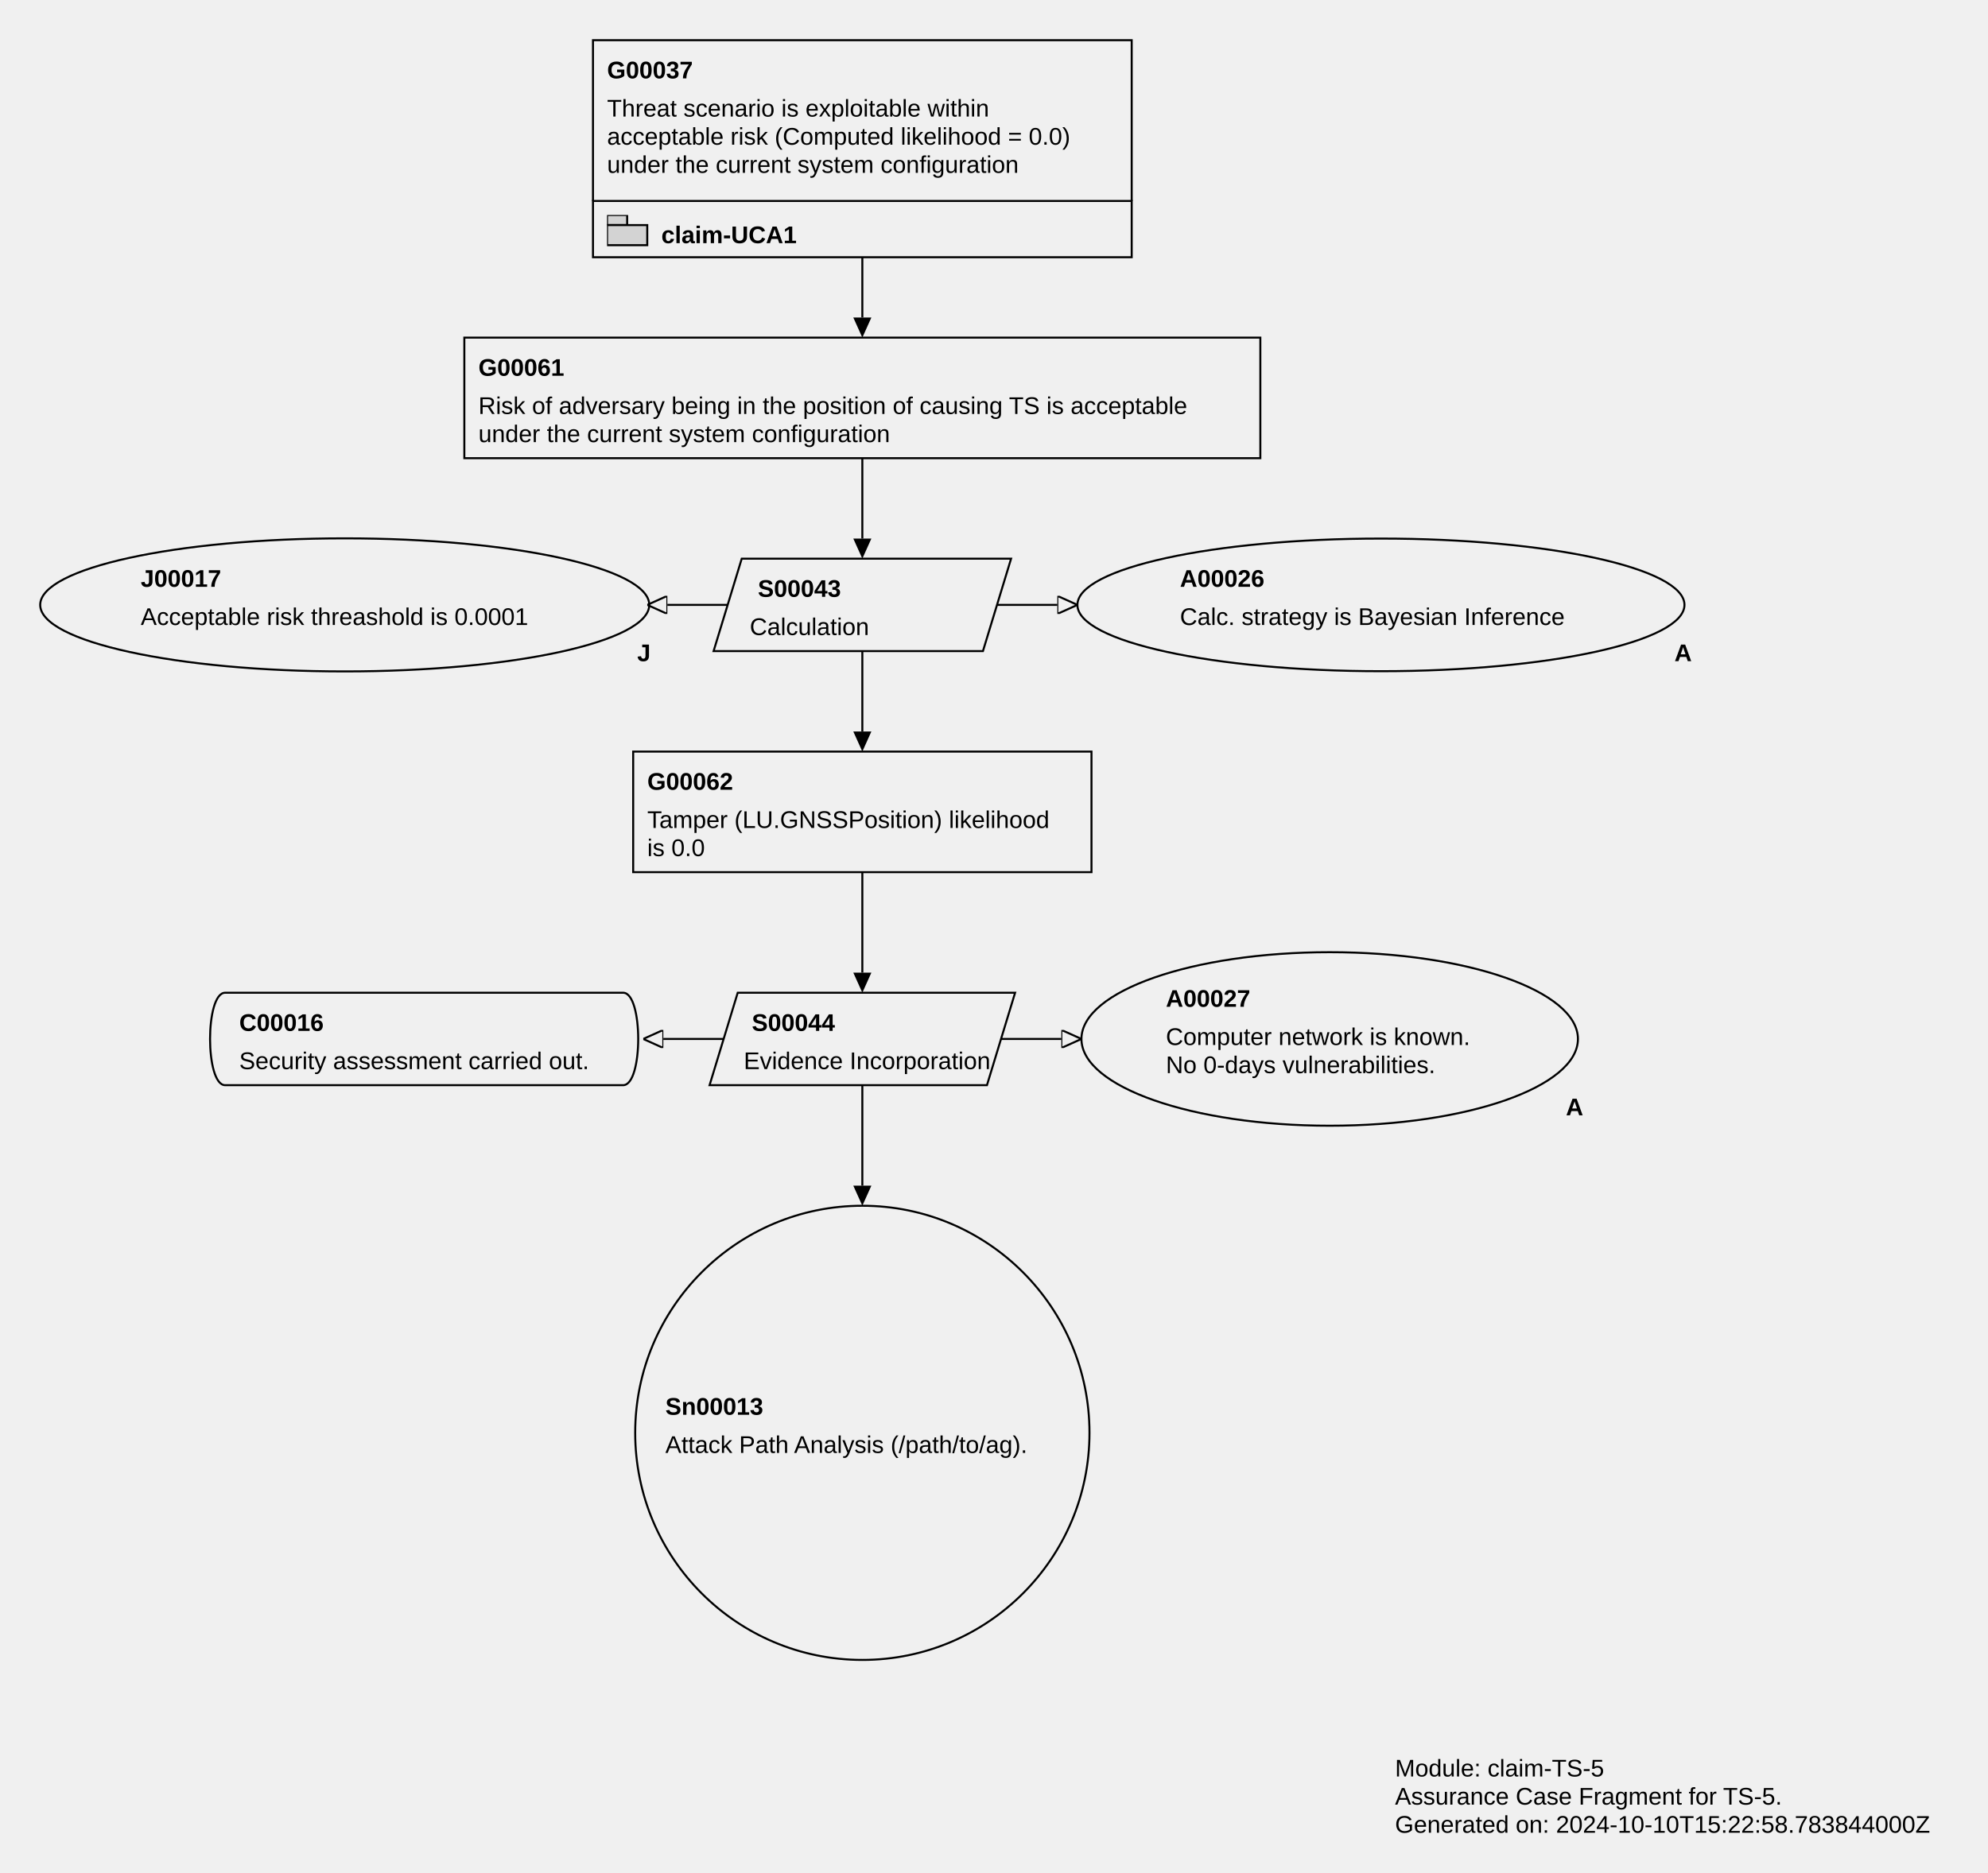
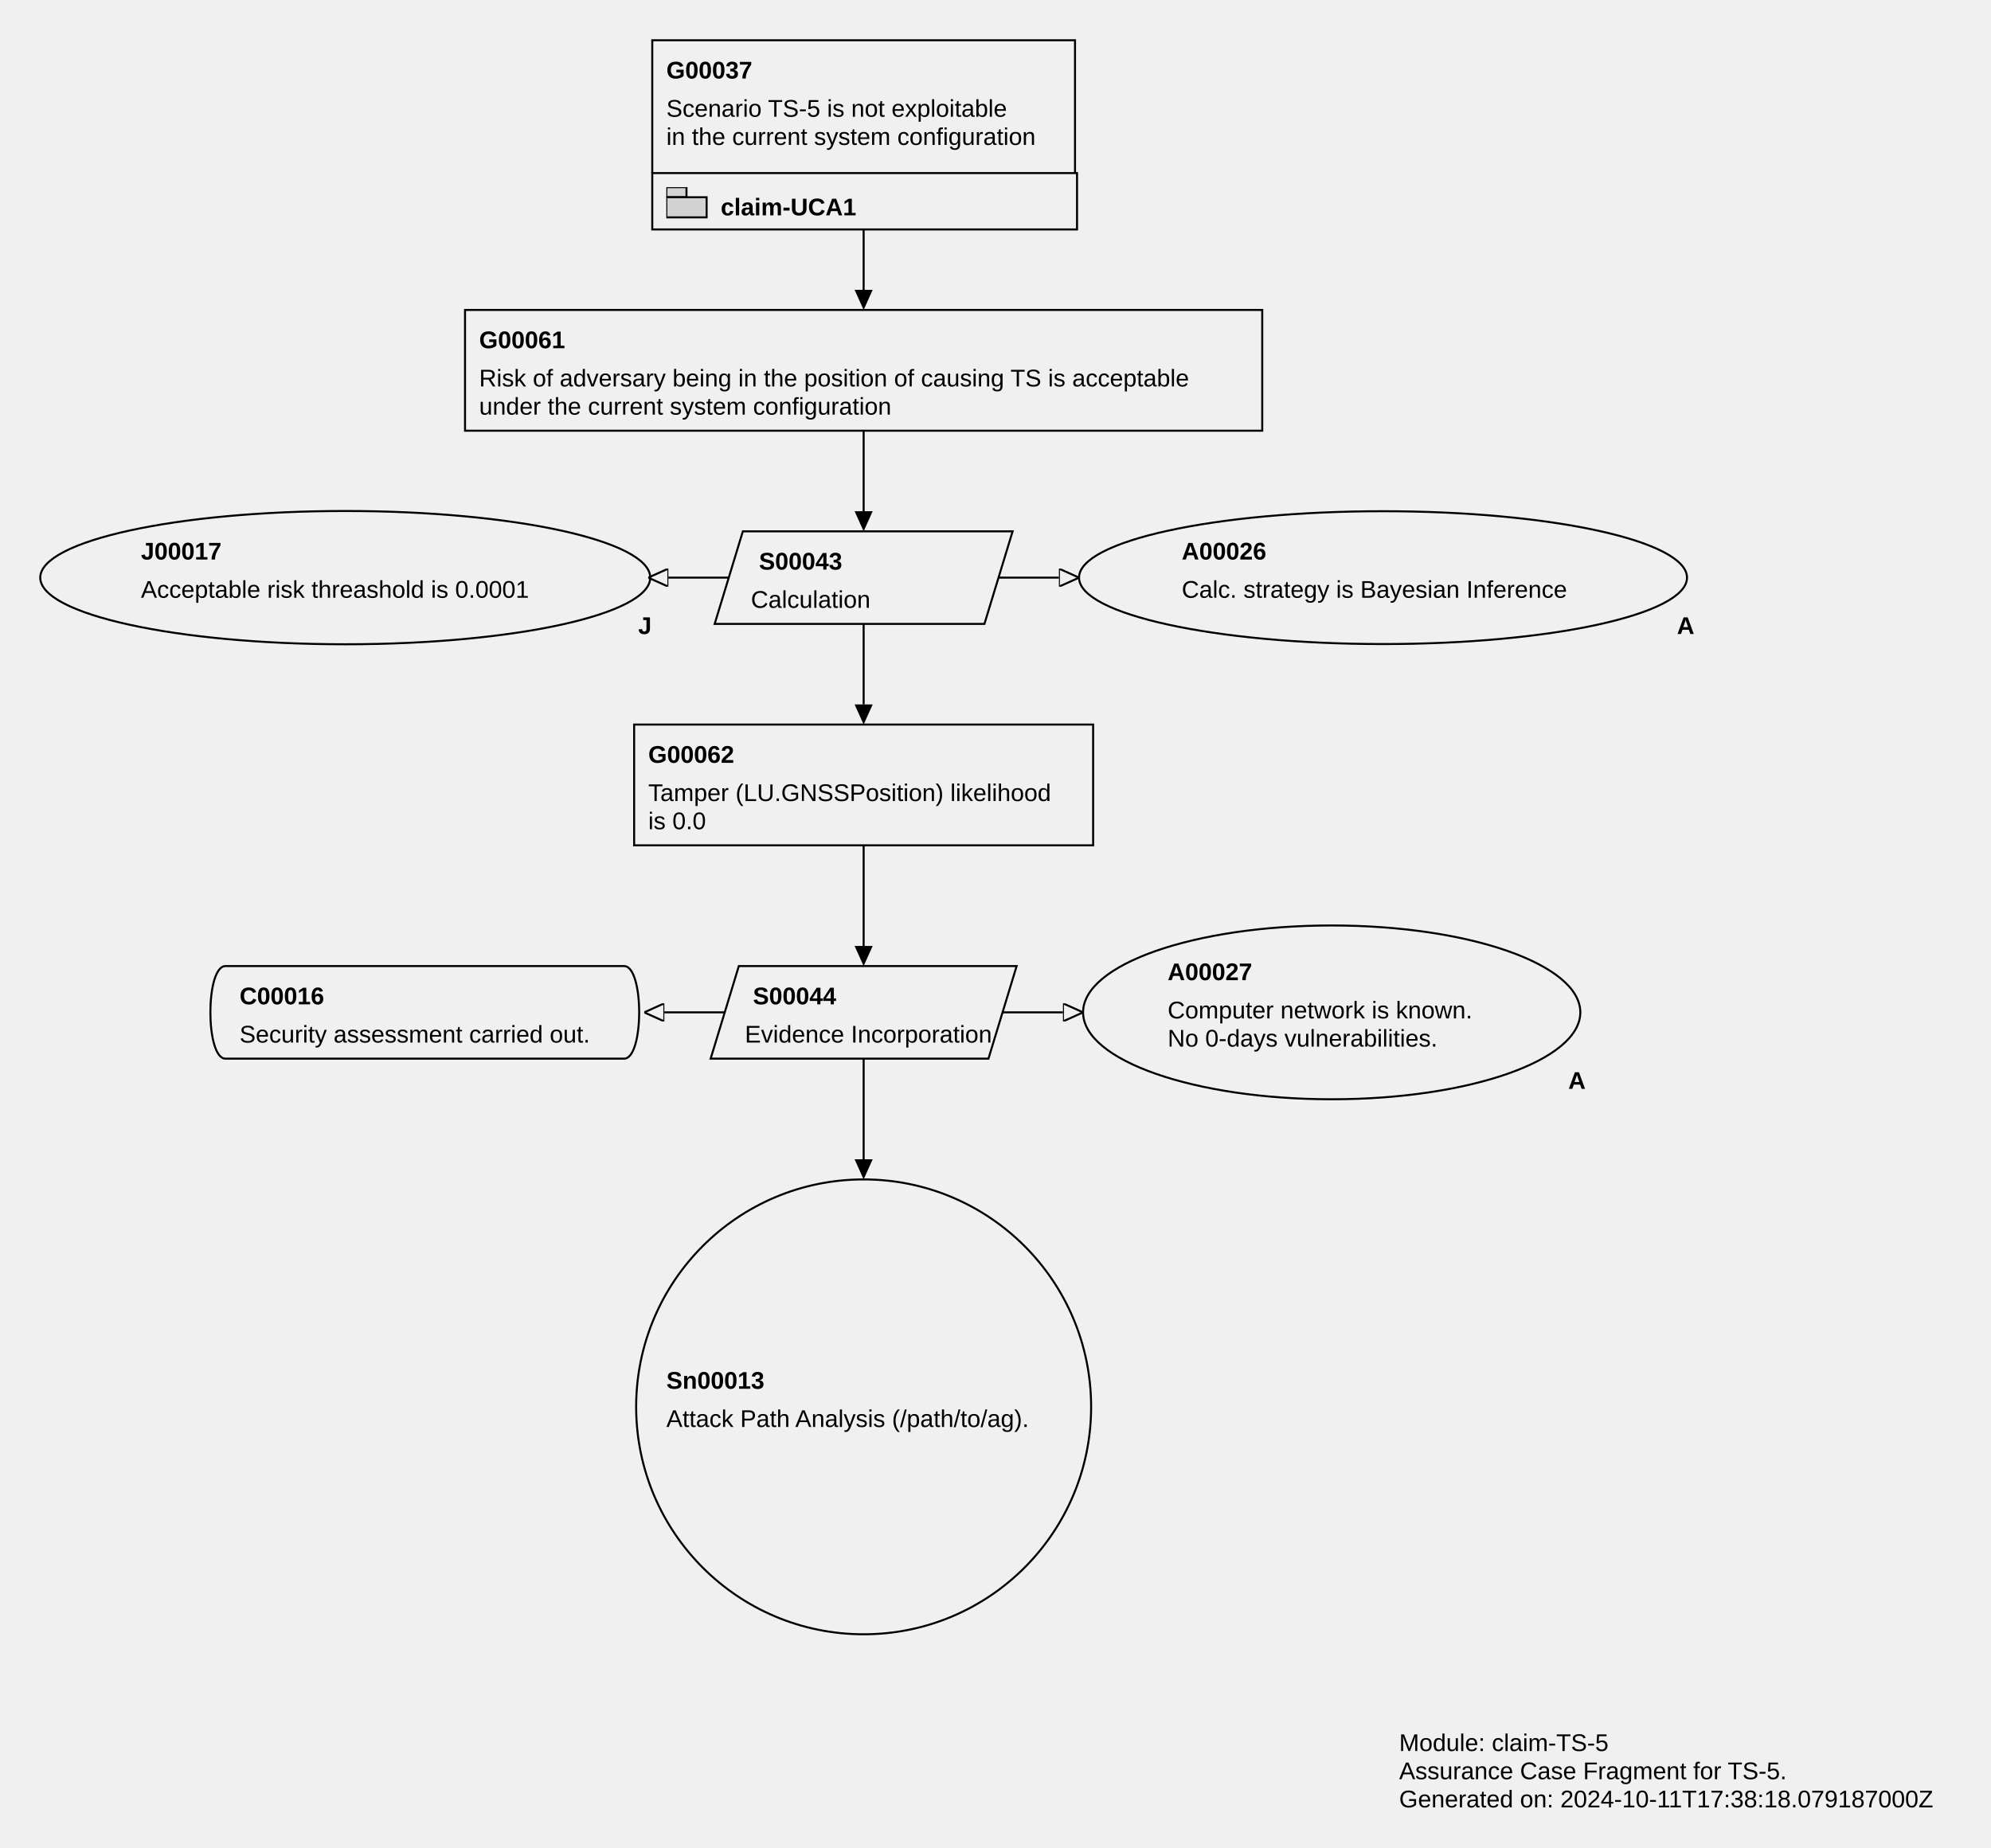
- <svg xmlns="http://www.w3.org/2000/svg" class="gsndiagram" viewBox="0 0 989 932">
+ <svg xmlns="http://www.w3.org/2000/svg" class="gsndiagram" viewBox="0 0 989 918">
  <symbol id="module_icon">
    <rect fill="lightgrey" height="5" stroke="black" stroke-width="1" width="10" x="0" y="0" />
    <rect fill="lightgrey" height="10" stroke="black" stroke-width="1" width="20" x="0" y="5" />
  </symbol>
  <symbol id="acp">
    <rect fill="black" height="10" stroke="black" stroke-width="1" width="10" x="0" y="0" />
  </symbol>
  <marker id="composite_arrow" markerHeight="9" markerUnits="userSpaceOnUse" markerWidth="10" orient="auto-start-reverse" refX="0" refY="4.5">
    <polyline fill-opacity="0" points="0 0, 6 4.5, 0 9" stroke="black" stroke-width="1" />
    <polyline fill-opacity="0" points="4 0, 10 4.5, 4 9" stroke="black" stroke-width="1" />
    <polyline fill-opacity="0" points="0 4.5, 10 4.5" stroke="black" stroke-width="1" />
  </marker>
  <marker id="supportedby_arrow" markerHeight="9" markerUnits="userSpaceOnUse" markerWidth="10" orient="auto-start-reverse" refX="0" refY="4.5">
    <polyline fill="black" points="0 0, 10 4.5, 0 9" />
  </marker>
  <marker id="incontextof_arrow" markerHeight="9" markerUnits="userSpaceOnUse" markerWidth="10" orient="auto-start-reverse" refX="0" refY="4.5">
    <polyline fill-opacity="0" points="0 0, 10 4.5, 0 9, 0 0" stroke="black" stroke-width="1" />
  </marker>
  <style type="text/css">
.notVerified path { fill: red; fill-opacity: 1;}
/* .notVerified text,a { fill: white; } */
</style>
  <a href="claim-UCA1.svg#node_g00037">
    <g class="gsn_module_claim_uca1 gsnelem gsnawaygoal" id="node_g00037">
-       <path class="border" d="M295,100 V20 H563 V100" fill-opacity="0" stroke="black" stroke-width="1" />
-       <text font-family="Arial" font-size="12" font-weight="bold" x="302" y="39">G00037</text>
-       <text font-family="Arial" font-size="12" x="302" y="58">Threat scenario is exploitable within </text>
-       <text font-family="Arial" font-size="12" x="302" y="72"> acceptable risk (Computed likelihood = 0.0) </text>
-       <text font-family="Arial" font-size="12" x="302" y="86"> under the current system configuration</text>
+       <path class="border" d="M324,86 V20 H534 V86" fill-opacity="0" stroke="black" stroke-width="1" />
+       <text font-family="Arial" font-size="12" font-weight="bold" x="331" y="39">G00037</text>
+       <text font-family="Arial" font-size="12" x="331" y="58">Scenario TS-5 is not exploitable </text>
+       <text font-family="Arial" font-size="12" x="331" y="72"> in the current system configuration</text>
      <a href="claim-UCA1.svg#node_g00037">
-         <path class="border" d="M295,100 h268 v28 h-268 z" fill-opacity="0" stroke="black" stroke-width="1" />
-         <text font-family="Arial" font-size="12" font-weight="bold" x="329" y="121">claim-UCA1</text>
+         <path class="border" d="M324,86 h211 v28 h-211 z" fill-opacity="0" stroke="black" stroke-width="1" />
+         <text font-family="Arial" font-size="12" font-weight="bold" x="358" y="107">claim-UCA1</text>
      </a>
-       <use href="#module_icon" x="302" y="107" />
+       <use href="#module_icon" x="331" y="93" />
    </g>
  </a>
  <g class="gsn_module_claim_ts_5 gsnelem gsngoal" id="node_g00061">
-     <path class="border" d="M231,168 L627,168 L627,228 L231,228 z" fill-opacity="0" stroke="black" stroke-width="1" />
-     <text font-family="Arial" font-size="12" font-weight="bold" x="238" y="187">G00061</text>
-     <text font-family="Arial" font-size="12" x="238" y="206">Risk of adversary being in the position of causing TS is acceptable </text>
-     <text font-family="Arial" font-size="12" x="238" y="220"> under the current system configuration</text>
+     <path class="border" d="M231,154 L627,154 L627,214 L231,214 z" fill-opacity="0" stroke="black" stroke-width="1" />
+     <text font-family="Arial" font-size="12" font-weight="bold" x="238" y="173">G00061</text>
+     <text font-family="Arial" font-size="12" x="238" y="192">Risk of adversary being in the position of causing TS is acceptable </text>
+     <text font-family="Arial" font-size="12" x="238" y="206"> under the current system configuration</text>
  </g>
  <g class="gsn_module_claim_ts_5 gsnelem gsnjust" id="node_j00017">
-     <path class="border" d="M20,301 a151,33,0,1,0,303,0 a151,33,0,1,0,-303,0 z" fill-opacity="0" stroke="black" stroke-width="1" />
-     <text font-family="Arial" font-size="12" font-weight="bold" x="70" y="292">J00017</text>
-     <text font-family="Arial" font-size="12" x="70" y="311">Acceptable risk threashold is 0.0001</text>
-     <text font-family="Arial" font-size="12" font-weight="bold" x="317" y="329">J</text>
+     <path class="border" d="M20,287 a151,33,0,1,0,303,0 a151,33,0,1,0,-303,0 z" fill-opacity="0" stroke="black" stroke-width="1" />
+     <text font-family="Arial" font-size="12" font-weight="bold" x="70" y="278">J00017</text>
+     <text font-family="Arial" font-size="12" x="70" y="297">Acceptable risk threashold is 0.0001</text>
+     <text font-family="Arial" font-size="12" font-weight="bold" x="317" y="315">J</text>
  </g>
  <g class="gsn_module_claim_ts_5 gsnelem gsnstgy" id="node_s00043">
-     <path class="border" d="M369,278 L503,278 L489,324 L355,324 z" fill-opacity="0" stroke="black" stroke-width="1" />
-     <text font-family="Arial" font-size="12" font-weight="bold" x="377" y="297">S00043</text>
-     <text font-family="Arial" font-size="12" x="373" y="316">Calculation</text>
+     <path class="border" d="M369,264 L503,264 L489,310 L355,310 z" fill-opacity="0" stroke="black" stroke-width="1" />
+     <text font-family="Arial" font-size="12" font-weight="bold" x="377" y="283">S00043</text>
+     <text font-family="Arial" font-size="12" x="373" y="302">Calculation</text>
  </g>
  <g class="gsn_module_claim_ts_5 gsnelem gsnasmp" id="node_a00026">
-     <path class="border" d="M536,301 a151,33,0,1,0,302,0 a151,33,0,1,0,-302,0 z" fill-opacity="0" stroke="black" stroke-width="1" />
-     <text font-family="Arial" font-size="12" font-weight="bold" x="587" y="292">A00026</text>
-     <text font-family="Arial" font-size="12" x="587" y="311">Calc. strategy is Bayesian Inference</text>
-     <text font-family="Arial" font-size="12" font-weight="bold" x="833" y="329">A</text>
+     <path class="border" d="M536,287 a151,33,0,1,0,302,0 a151,33,0,1,0,-302,0 z" fill-opacity="0" stroke="black" stroke-width="1" />
+     <text font-family="Arial" font-size="12" font-weight="bold" x="587" y="278">A00026</text>
+     <text font-family="Arial" font-size="12" x="587" y="297">Calc. strategy is Bayesian Inference</text>
+     <text font-family="Arial" font-size="12" font-weight="bold" x="833" y="315">A</text>
  </g>
  <g class="gsn_module_claim_ts_5 gsnelem gsngoal" id="node_g00062">
-     <path class="border" d="M315,374 L543,374 L543,434 L315,434 z" fill-opacity="0" stroke="black" stroke-width="1" />
-     <text font-family="Arial" font-size="12" font-weight="bold" x="322" y="393">G00062</text>
-     <text font-family="Arial" font-size="12" x="322" y="412">Tamper (LU.GNSSPosition) likelihood </text>
-     <text font-family="Arial" font-size="12" x="322" y="426"> is 0.0</text>
+     <path class="border" d="M315,360 L543,360 L543,420 L315,420 z" fill-opacity="0" stroke="black" stroke-width="1" />
+     <text font-family="Arial" font-size="12" font-weight="bold" x="322" y="379">G00062</text>
+     <text font-family="Arial" font-size="12" x="322" y="398">Tamper (LU.GNSSPosition) likelihood </text>
+     <text font-family="Arial" font-size="12" x="322" y="412"> is 0.0</text>
  </g>
  <g class="gsn_module_claim_ts_5 gsnelem gsnctxt" id="node_c00016">
-     <path class="border" d="M112,494 L310,494 C320,494,320,540,310,540 L112,540 C102,540,102,494,112,494" fill-opacity="0" stroke="black" stroke-width="1" />
-     <text font-family="Arial" font-size="12" font-weight="bold" x="119" y="513">C00016</text>
-     <text font-family="Arial" font-size="12" x="119" y="532">Security assessment carried out.</text>
+     <path class="border" d="M112,480 L310,480 C320,480,320,526,310,526 L112,526 C102,526,102,480,112,480" fill-opacity="0" stroke="black" stroke-width="1" />
+     <text font-family="Arial" font-size="12" font-weight="bold" x="119" y="499">C00016</text>
+     <text font-family="Arial" font-size="12" x="119" y="518">Security assessment carried out.</text>
  </g>
  <g class="gsn_module_claim_ts_5 gsnelem gsnstgy" id="node_s00044">
-     <path class="border" d="M367,494 L505,494 L491,540 L353,540 z" fill-opacity="0" stroke="black" stroke-width="1" />
-     <text font-family="Arial" font-size="12" font-weight="bold" x="374" y="513">S00044</text>
-     <text font-family="Arial" font-size="12" x="370" y="532">Evidence Incorporation</text>
+     <path class="border" d="M367,480 L505,480 L491,526 L353,526 z" fill-opacity="0" stroke="black" stroke-width="1" />
+     <text font-family="Arial" font-size="12" font-weight="bold" x="374" y="499">S00044</text>
+     <text font-family="Arial" font-size="12" x="370" y="518">Evidence Incorporation</text>
  </g>
  <g class="gsn_module_claim_ts_5 gsnelem gsnasmp" id="node_a00027">
-     <path class="border" d="M538,517 a123,43,0,1,0,247,0 a123,43,0,1,0,-247,0 z" fill-opacity="0" stroke="black" stroke-width="1" />
-     <text font-family="Arial" font-size="12" font-weight="bold" x="580" y="501">A00027</text>
-     <text font-family="Arial" font-size="12" x="580" y="520">Computer network is known. </text>
-     <text font-family="Arial" font-size="12" x="580" y="534"> No 0-days vulnerabilities.</text>
-     <text font-family="Arial" font-size="12" font-weight="bold" x="779" y="555">A</text>
+     <path class="border" d="M538,503 a123,43,0,1,0,247,0 a123,43,0,1,0,-247,0 z" fill-opacity="0" stroke="black" stroke-width="1" />
+     <text font-family="Arial" font-size="12" font-weight="bold" x="580" y="487">A00027</text>
+     <text font-family="Arial" font-size="12" x="580" y="506">Computer network is known. </text>
+     <text font-family="Arial" font-size="12" x="580" y="520"> No 0-days vulnerabilities.</text>
+     <text font-family="Arial" font-size="12" font-weight="bold" x="779" y="541">A</text>
  </g>
  <g class="gsn_module_claim_ts_5 gsnelem gsnsltn" id="node_sn00013">
-     <path class="border" d="M316,713 a113,113,0,1,0,226,0 a113,113,0,1,0,-226,0 z" fill-opacity="0" stroke="black" stroke-width="1" />
-     <text font-family="Arial" font-size="12" font-weight="bold" x="331" y="704">Sn00013</text>
-     <text font-family="Arial" font-size="12" x="331" y="723">Attack Path Analysis (/path/to/ag). </text>
+     <path class="border" d="M316,699 a113,113,0,1,0,226,0 a113,113,0,1,0,-226,0 z" fill-opacity="0" stroke="black" stroke-width="1" />
+     <text font-family="Arial" font-size="12" font-weight="bold" x="331" y="690">Sn00013</text>
+     <text font-family="Arial" font-size="12" x="331" y="709">Attack Path Analysis (/path/to/ag). </text>
  </g>
-   <path class="gsnedge gsninspby" d="M429,128 C429,158,429,138,429,158" fill-opacity="0" marker-end="url(#supportedby_arrow)" stroke="black" stroke-width="1" />
-   <path class="gsnedge gsninspby" d="M429,228 C429,258,429,248,429,268" fill-opacity="0" marker-end="url(#supportedby_arrow)" stroke="black" stroke-width="1" />
-   <path class="gsnedge gsninspby" d="M429,434 C429,464,429,464,429,484" fill-opacity="0" marker-end="url(#supportedby_arrow)" stroke="black" stroke-width="1" />
-   <path class="gsnedge gsninctxt" d="M496,301 C526,301,506,301,526,301" fill-opacity="0" marker-end="url(#incontextof_arrow)" stroke="black" stroke-width="1" />
-   <path class="gsnedge gsninctxt" d="M362,301 C332,301,352,301,332,301" fill-opacity="0" marker-end="url(#incontextof_arrow)" stroke="black" stroke-width="1" />
-   <path class="gsnedge gsninspby" d="M429,324 C429,354,429,344,429,364" fill-opacity="0" marker-end="url(#supportedby_arrow)" stroke="black" stroke-width="1" />
-   <path class="gsnedge gsninctxt" d="M498,517 C528,517,508,517,528,517" fill-opacity="0" marker-end="url(#incontextof_arrow)" stroke="black" stroke-width="1" />
-   <path class="gsnedge gsninctxt" d="M360,517 C330,517,350,517,330,517" fill-opacity="0" marker-end="url(#incontextof_arrow)" stroke="black" stroke-width="1" />
-   <path class="gsnedge gsninspby" d="M429,540 C429,570,429,570,429,590" fill-opacity="0" marker-end="url(#supportedby_arrow)" stroke="black" stroke-width="1" />
+   <path class="gsnedge gsninspby" d="M429,114 C429,144,429,124,429,144" fill-opacity="0" marker-end="url(#supportedby_arrow)" stroke="black" stroke-width="1" />
+   <path class="gsnedge gsninspby" d="M429,214 C429,244,429,234,429,254" fill-opacity="0" marker-end="url(#supportedby_arrow)" stroke="black" stroke-width="1" />
+   <path class="gsnedge gsninspby" d="M429,420 C429,450,429,450,429,470" fill-opacity="0" marker-end="url(#supportedby_arrow)" stroke="black" stroke-width="1" />
+   <path class="gsnedge gsninctxt" d="M496,287 C526,287,506,287,526,287" fill-opacity="0" marker-end="url(#incontextof_arrow)" stroke="black" stroke-width="1" />
+   <path class="gsnedge gsninctxt" d="M362,287 C332,287,352,287,332,287" fill-opacity="0" marker-end="url(#incontextof_arrow)" stroke="black" stroke-width="1" />
+   <path class="gsnedge gsninspby" d="M429,310 C429,340,429,330,429,350" fill-opacity="0" marker-end="url(#supportedby_arrow)" stroke="black" stroke-width="1" />
+   <path class="gsnedge gsninctxt" d="M498,503 C528,503,508,503,528,503" fill-opacity="0" marker-end="url(#incontextof_arrow)" stroke="black" stroke-width="1" />
+   <path class="gsnedge gsninctxt" d="M360,503 C330,503,350,503,330,503" fill-opacity="0" marker-end="url(#incontextof_arrow)" stroke="black" stroke-width="1" />
+   <path class="gsnedge gsninspby" d="M429,526 C429,556,429,556,429,576" fill-opacity="0" marker-end="url(#supportedby_arrow)" stroke="black" stroke-width="1" />
  <g class="gsnmodule" id="node_gsn_module">
-     <text font-family="Arial" font-size="12" x="694" y="884">Module: claim-TS-5</text>
-     <text font-family="Arial" font-size="12" x="694" y="898">Assurance Case Fragment for TS-5.</text>
-     <text font-family="Arial" font-size="12" x="694" y="912">Generated on: 2024-10-10T15:22:58.783844000Z</text>
+     <text font-family="Arial" font-size="12" x="695" y="870">Module: claim-TS-5</text>
+     <text font-family="Arial" font-size="12" x="695" y="884">Assurance Case Fragment for TS-5.</text>
+     <text font-family="Arial" font-size="12" x="695" y="898">Generated on: 2024-10-11T17:38:18.079187000Z</text>
  </g>
</svg>
